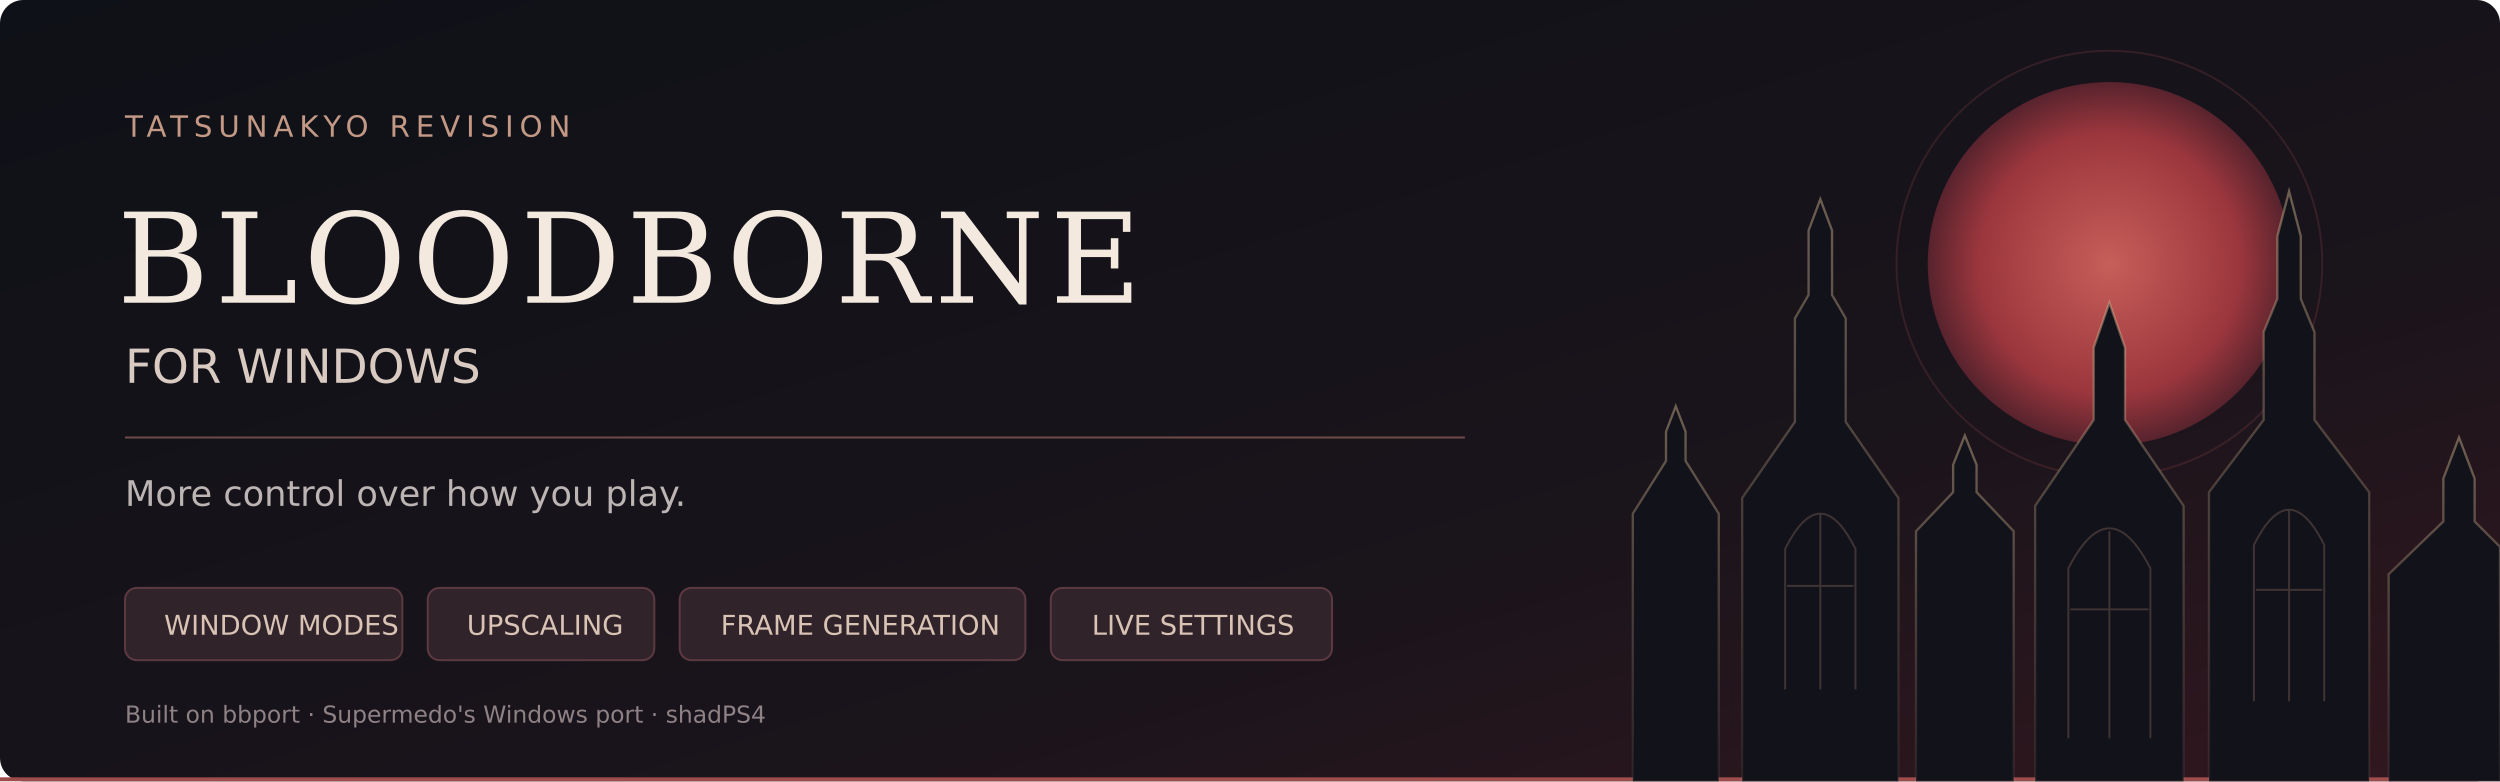
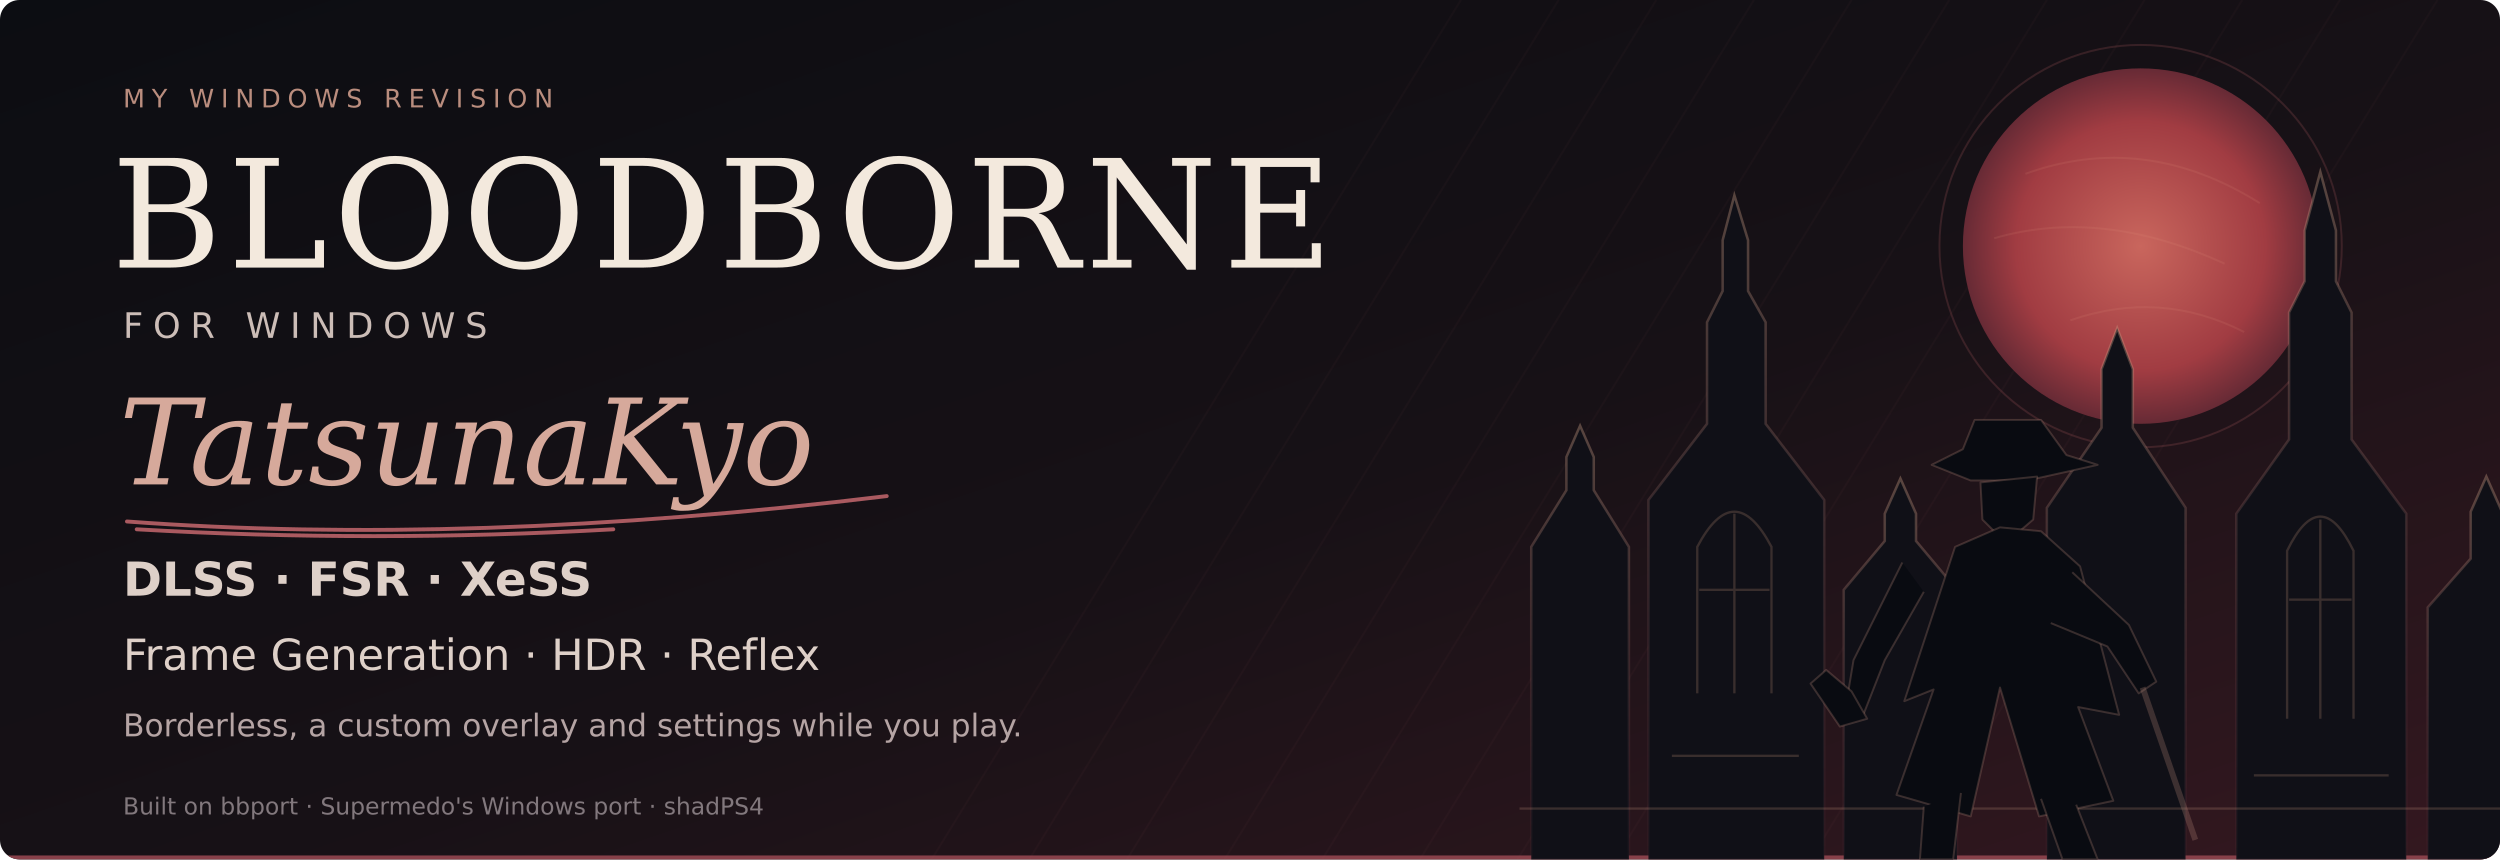
- <svg xmlns="http://www.w3.org/2000/svg" width="1280" height="400" viewBox="0 0 1280 400" role="img" aria-labelledby="title description">
+ <svg xmlns="http://www.w3.org/2000/svg" width="1280" height="440" viewBox="0 0 1280 440" role="img" aria-labelledby="title description">
  <defs>
-     <linearGradient id="background" x2="1" y2="1">
-       <stop stop-color="#0e1117" />
-       <stop offset=".65" stop-color="#1a141b" />
-       <stop offset="1" stop-color="#33171f" />
+     <linearGradient id="night" x2="1" y2="1">
+       <stop stop-color="#0c0d12" />
+       <stop offset=".55" stop-color="#171116" />
+       <stop offset="1" stop-color="#351820" />
    </linearGradient>
-     <radialGradient id="moon">
-       <stop stop-color="#c65f59" />
-       <stop offset=".72" stop-color="#9b363d" />
-       <stop offset="1" stop-color="#57232d" />
+     <radialGradient id="blood-moon">
+       <stop stop-color="#c9665d" />
+       <stop offset=".7" stop-color="#a13c42" />
+       <stop offset="1" stop-color="#662a35" />
    </radialGradient>
-     <linearGradient id="fade" x2="0" y2="1">
-       <stop stop-color="#d6b893" stop-opacity=".45" />
-       <stop offset="1" stop-color="#d6b893" stop-opacity=".08" />
+     <linearGradient id="stone" x2="0" y2="1">
+       <stop stop-color="#c59a81" stop-opacity=".38" />
+       <stop offset="1" stop-color="#8f5260" stop-opacity=".06" />
    </linearGradient>
+     <clipPath id="paper">
+       <rect width="1280" height="440" rx="10" />
+     </clipPath>
  </defs>
-   <rect width="1280" height="400" rx="12" fill="url(#background)" />
-   <path d="M0 399H1280" stroke="#9e4c4c" stroke-width="2" />
-   <circle cx="1080" cy="135" r="93" fill="url(#moon)" />
-   <circle cx="1080" cy="135" r="109" fill="none" stroke="#9b4a50" stroke-opacity=".22" />
-   <g fill="#12121a" stroke="url(#fade)" stroke-width="1.2">
-     <path d="M836 400V263L853 236V221L858 208L863 221V236L880 263V400Z" />
-     <path d="M892 400V255L919 216V163L926 151V118L932 102L938 118V151L945 163V216L972 255V400Z" />
-     <path d="M981 400V272L1000 252V238L1006 223L1012 238V252L1031 272V400Z" />
-     <path d="M1042 400V259L1072 215V178L1080 155L1088 178V215L1118 259V400Z" />
-     <path d="M1131 400V252L1159 215V170L1166 153V121L1172 98L1178 121V153L1185 170V215L1213 252V400Z" />
-     <path d="M1223 400V294L1251 267V245L1259 224L1267 245V267L1280 280V400Z" />
-   </g>
-   <g fill="none" stroke="#b48c75" stroke-opacity=".28">
-     <path d="M914 353V281Q932 245 950 281V353M915 300H949M932 263V353" />
-     <path d="M1059 378V291Q1080 250 1101 291V378M1060 312H1100M1080 272V378" />
-     <path d="M1154 359V279Q1172 243 1190 279V359M1155 302H1189M1172 261V359" />
-   </g>
-   <g font-family="Segoe UI,DejaVu Sans,Arial,sans-serif">
-     <text x="64" y="70" fill="#c39885" font-size="15" letter-spacing="3">TATSUNAKYO REVISION</text>
-     <text x="60" y="155" fill="#f3e9df" font-family="Georgia,DejaVu Serif,serif" font-size="64" letter-spacing="3">BLOODBORNE</text>
-     <text x="64" y="196" fill="#d9cbc2" font-size="24">FOR WINDOWS</text>
-     <path d="M64 224H750" stroke="#a06a60" stroke-opacity=".65" />
-     <text x="64" y="259" fill="#bdb5b4" font-size="18">More control over how you play.</text>
-     <g font-size="14" fill="#d8c3b5">
-       <rect x="64" y="301" width="142" height="37" rx="6" fill="#31232a" stroke="#5d3a41" />
-       <text x="84" y="325">WINDOW MODES</text>
-       <rect x="219" y="301" width="116" height="37" rx="6" fill="#31232a" stroke="#5d3a41" />
-       <text x="239" y="325">UPSCALING</text>
-       <rect x="348" y="301" width="177" height="37" rx="6" fill="#31232a" stroke="#5d3a41" />
-       <text x="369" y="325">FRAME GENERATION</text>
-       <rect x="538" y="301" width="144" height="37" rx="6" fill="#31232a" stroke="#5d3a41" />
-       <text x="559" y="325">LIVE SETTINGS</text>
+   <g clip-path="url(#paper)">
+     <rect width="1280" height="440" fill="url(#night)" />
+     <path d="M0 439H1280" stroke="#874049" stroke-width="2" />
+     <g stroke="#a96262" stroke-opacity=".045" stroke-width="1">
+       <path d="M748 0L477 440M798 0L527 440M848 0L577 440M898 0L627 440M948 0L677 440M998 0L727 440M1048 0L777 440M1098 0L827 440M1148 0L877 440M1198 0L927 440M1248 0L977 440" />
    </g>
-     <text x="64" y="370" fill="#8f8285" font-size="12">Built on bbport · Supermedo's Windows port · shadPS4</text>
+     <circle cx="1096" cy="126" r="91" fill="url(#blood-moon)" />
+     <circle cx="1096" cy="126" r="103" fill="none" stroke="#a9575d" stroke-opacity=".23" />
+     <g fill="none" stroke="#e49783" stroke-opacity=".12">
+       <path d="M1037 89Q1098 67 1157 104M1021 122Q1076 106 1139 135M1060 164Q1106 148 1149 170" />
+     </g>
+     <g fill="#101017" stroke="url(#stone)" stroke-width="1.3">
+       <path d="M784 440V280L802 251V234L809 218L816 234V251L834 280V440Z" />
+       <path d="M844 440V256L874 217V165L882 149V123L888 100L895 123V149L904 165V217L934 256V440Z" />
+       <path d="M944 440V302L965 277V263L973 245L981 263V277L1002 302V440Z" />
+       <path d="M1048 440V260L1076 219V189L1084 168L1092 189V219L1119 260V440Z" />
+       <path d="M1145 440V263L1172 225V160L1180 144V118L1188 88L1196 118V144L1204 160V225L1232 263V440Z" />
+       <path d="M1243 440V311L1265 286V262L1273 244L1281 262V440Z" />
+     </g>
+     <g fill="none" stroke="#bd8e77" stroke-opacity=".24" stroke-width="1.2">
+       <path d="M869 355V280Q888 244 907 280V355M870 302H906M888 263V355" />
+       <path d="M1171 368V282Q1188 247 1205 282V368M1172 307H1204M1188 266V368" />
+       <path d="M856 387H921M1154 397H1223M778 414H1280" />
+     </g>
+     <g fill="#090b11" stroke="#af8274" stroke-opacity=".29" stroke-linejoin="round">
+       <path d="M989 238L1005 230L1011 215L1045 215L1058 233L1074 238L1038 246L1009 246Z" />
+       <path d="M1014 247L1043 244L1041 266L1027 278L1015 266Z" />
+       <path d="M1001 280L1024 270L1045 272L1065 290L1085 366L1064 362L1082 410L1044 418L1024 352L1009 418L971 407L990 353L975 359Z" />
+       <path d="M1004 406L1000 440H983L985 413M1045 409L1056 440H1074L1063 412" />
+       <path d="M985 303L965 338L954 366L945 362L949 338L974 288M1061 293L1090 320L1104 349L1095 355L1079 331L1050 319" />
+       <path d="M1097 352L1124 430" fill="none" stroke-width="3" />
+       <path d="M948 354L935 343L927 350L942 372L956 368Z" />
+     </g>
+     <g font-family="Segoe UI,DejaVu Sans,Arial,sans-serif">
+       <text x="63" y="55" fill="#ba8d7e" font-size="13" letter-spacing="3.5">MY WINDOWS REVISION</text>
+       <text x="57" y="137" fill="#f3e9dd" font-family="Georgia,DejaVu Serif,serif" font-size="77" letter-spacing="3">BLOODBORNE</text>
+       <text x="63" y="173" fill="#ccbdb7" font-size="18" letter-spacing="5">FOR WINDOWS</text>
+       <text x="61" y="248" fill="#d6a99b" font-family="Georgia,DejaVu Serif,serif" font-size="61" font-style="italic">TatsunaKyo</text>
+       <path d="M65 267Q240 280 454 254M70 271Q191 278 314 271" fill="none" stroke="#aa5a60" stroke-width="2" stroke-linecap="round" />
+       <text x="63" y="305" fill="#ded0c8" font-size="24" font-weight="600">DLSS · FSR · XeSS</text>
+       <text x="63" y="343" fill="#ded0c8" font-size="22">Frame Generation · HDR · Reflex</text>
+       <text x="63" y="377" fill="#b5a4a4" font-size="16">Borderless, a custom overlay and settings while you play.</text>
+       <text x="63" y="417" fill="#82787d" font-size="12">Built on bbport · Supermedo's Windows port · shadPS4</text>
+     </g>
  </g>
</svg>
